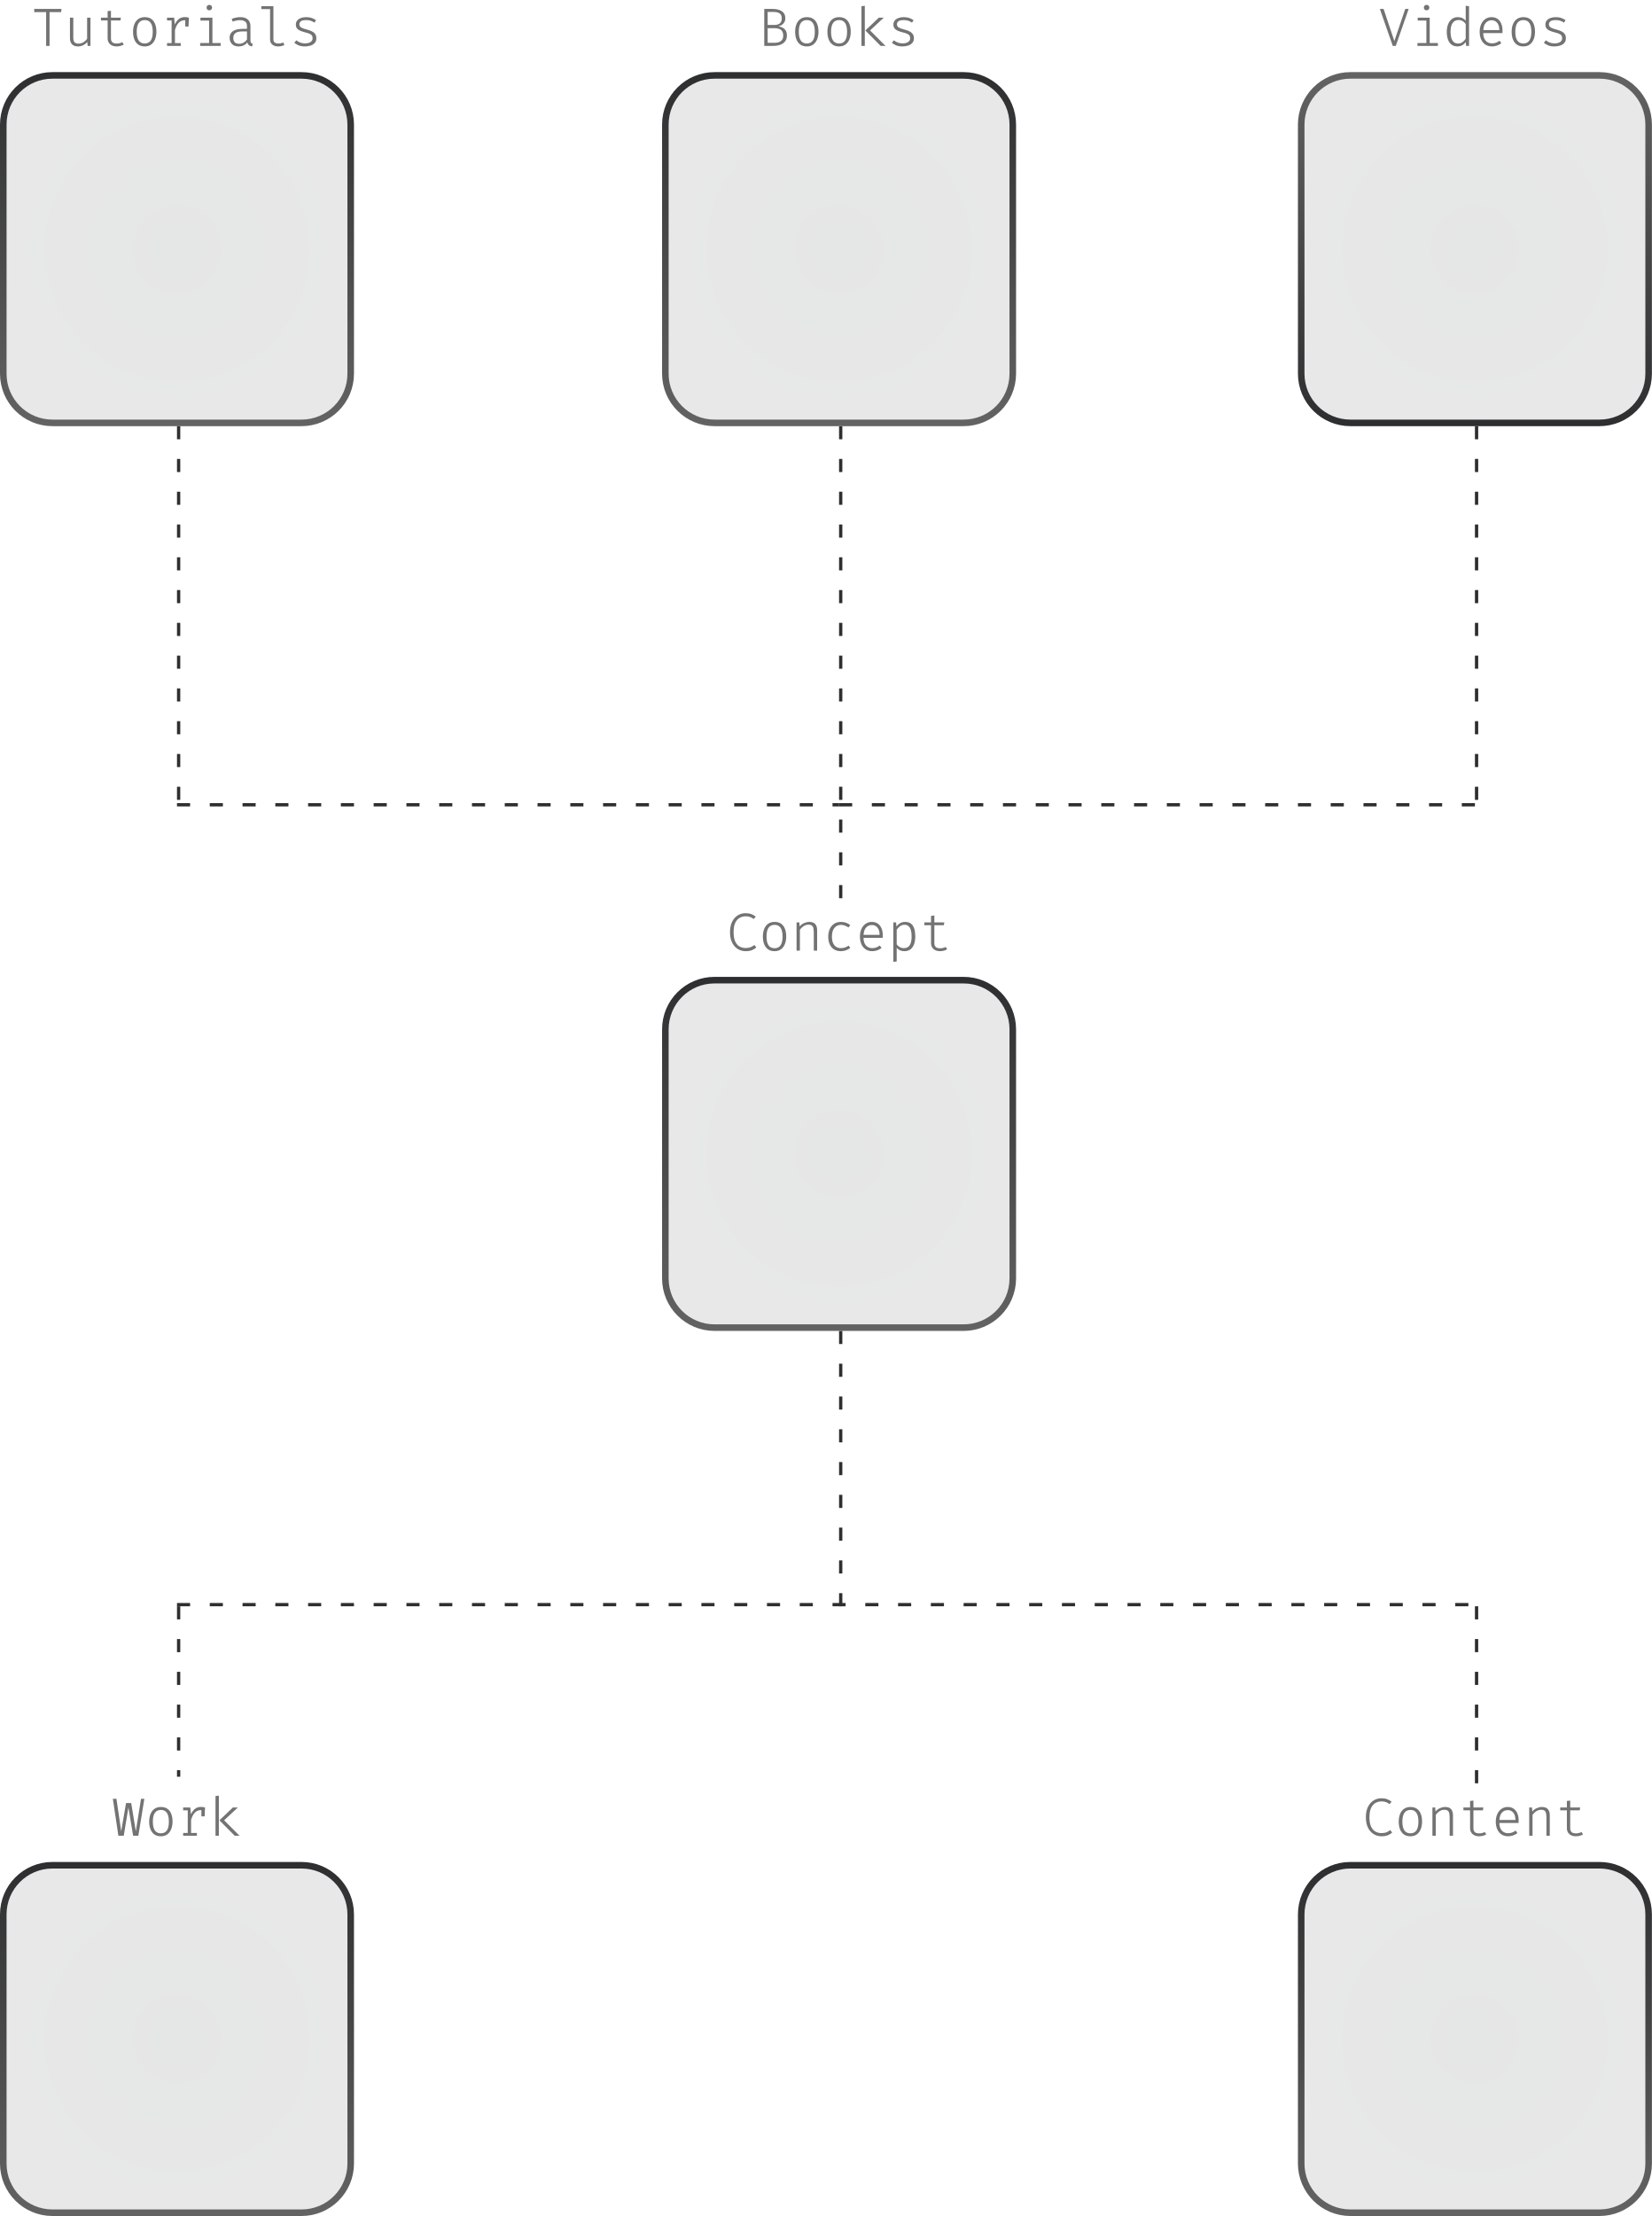
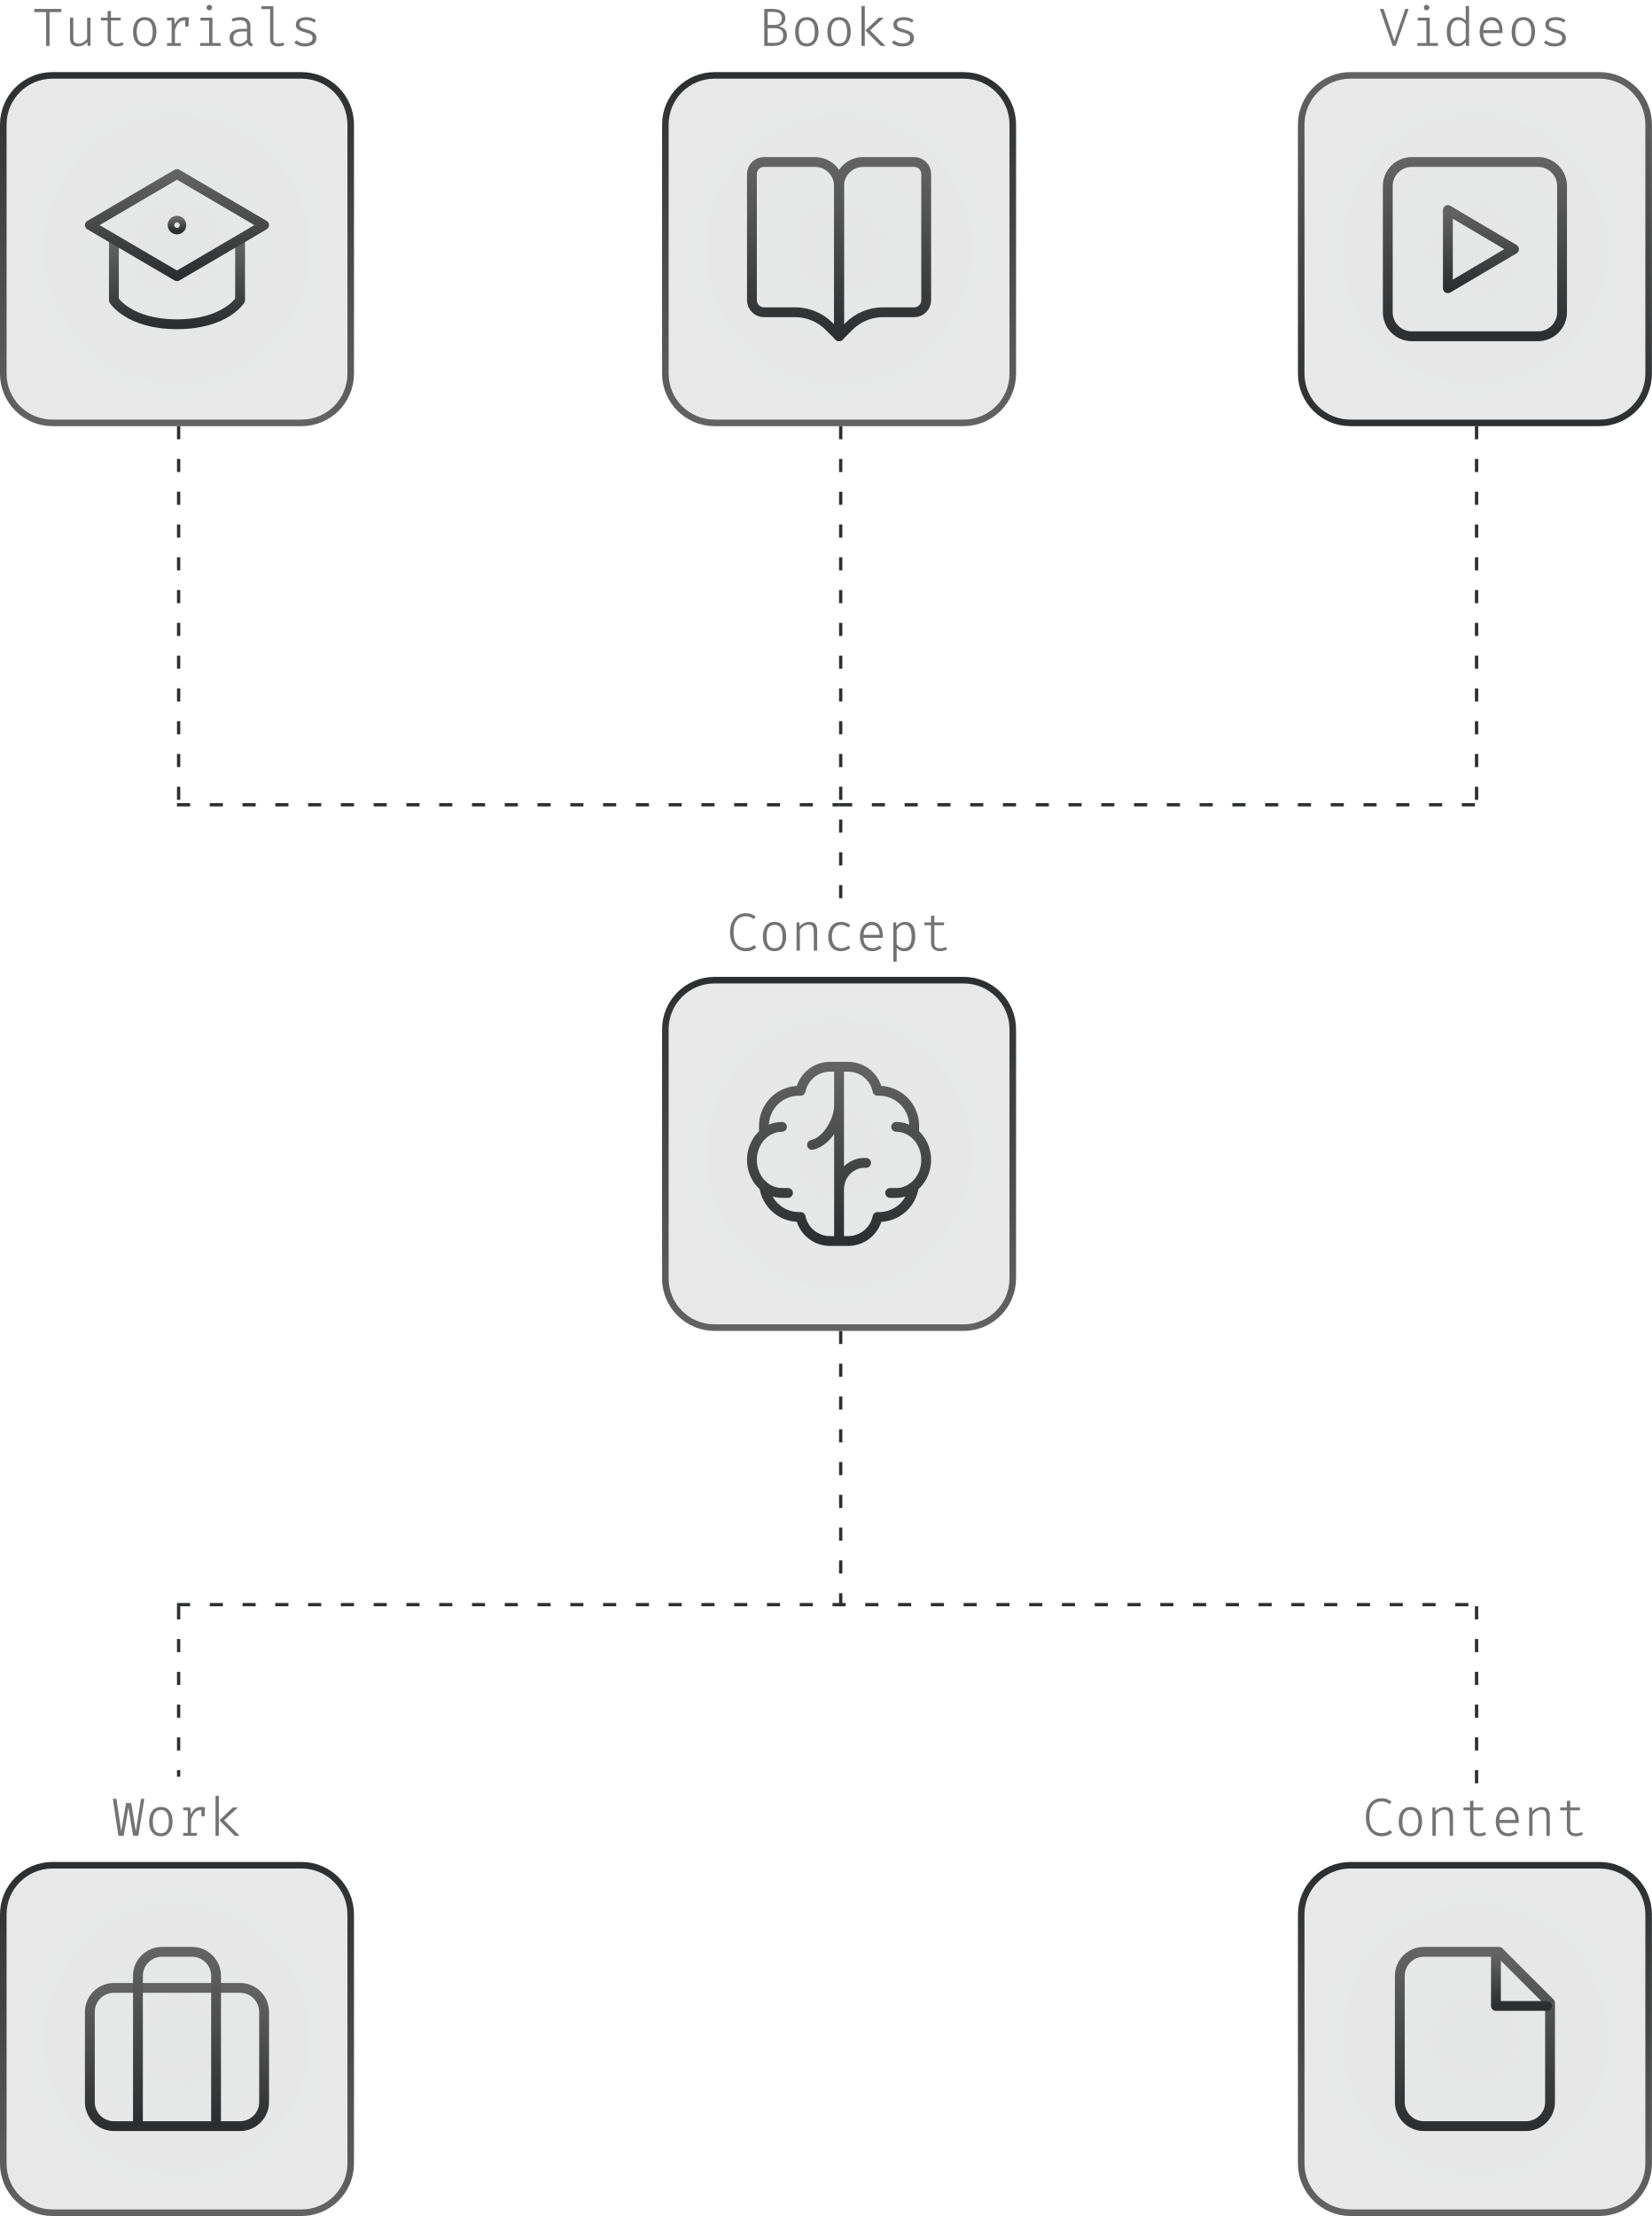
<svg xmlns="http://www.w3.org/2000/svg" width="252" height="338" viewBox="0 0 252 338" fill="none">
  <rect x="198.5" y="11.5" width="53" height="53" rx="7.5" fill="url(#paint0_radial_3115_293)" stroke="url(#paint1_linear_3115_293)" />
  <path d="M212.708 6.262L214.37 1.363H214.891L212.926 7H212.466L210.497 1.363H211.067L212.708 6.262ZM218.102 2.692V6.557H219.353V7H216.231V6.557H217.593V3.135H216.272V2.692H218.102ZM217.622 0.744C217.753 0.744 217.857 0.783 217.934 0.863C218.01 0.942 218.049 1.038 218.049 1.15C218.049 1.27 218.01 1.371 217.934 1.453C217.857 1.533 217.753 1.572 217.622 1.572C217.499 1.572 217.399 1.533 217.322 1.453C217.246 1.371 217.208 1.27 217.208 1.15C217.208 1.038 217.246 0.942 217.322 0.863C217.399 0.783 217.499 0.744 217.622 0.744ZM223.594 0.879L224.103 0.949V7H223.66L223.594 6.405C223.422 6.651 223.229 6.826 223.016 6.93C222.805 7.031 222.588 7.082 222.363 7.082C221.983 7.082 221.67 6.989 221.424 6.803C221.18 6.614 221 6.353 220.882 6.019C220.765 5.683 220.706 5.296 220.706 4.858C220.706 4.429 220.771 4.046 220.903 3.71C221.037 3.371 221.228 3.104 221.477 2.91C221.729 2.713 222.032 2.614 222.388 2.614C222.65 2.614 222.88 2.661 223.077 2.754C223.274 2.844 223.446 2.978 223.594 3.156V0.879ZM222.515 3.053C222.116 3.053 221.809 3.205 221.596 3.509C221.385 3.81 221.28 4.258 221.28 4.854C221.28 5.232 221.323 5.555 221.407 5.823C221.495 6.088 221.623 6.29 221.793 6.43C221.963 6.569 222.175 6.639 222.429 6.639C222.702 6.639 222.934 6.562 223.122 6.409C223.314 6.256 223.471 6.088 223.594 5.905V3.665C223.468 3.47 223.311 3.32 223.122 3.213C222.936 3.107 222.734 3.053 222.515 3.053ZM226.268 5.051C226.276 5.412 226.34 5.709 226.461 5.942C226.584 6.171 226.745 6.341 226.945 6.45C227.144 6.56 227.362 6.614 227.597 6.614C227.824 6.614 228.025 6.582 228.2 6.516C228.378 6.45 228.564 6.35 228.758 6.216L229.025 6.598C228.825 6.751 228.599 6.87 228.348 6.955C228.099 7.04 227.855 7.082 227.617 7.082C227.221 7.082 226.88 6.989 226.596 6.803C226.314 6.617 226.098 6.357 225.948 6.024C225.797 5.687 225.722 5.296 225.722 4.85C225.722 4.413 225.799 4.026 225.952 3.689C226.105 3.353 226.317 3.09 226.588 2.902C226.861 2.71 227.178 2.614 227.539 2.614C227.89 2.614 228.189 2.699 228.438 2.869C228.687 3.038 228.877 3.279 229.008 3.591C229.142 3.9 229.209 4.269 229.209 4.698C229.209 4.772 229.208 4.839 229.205 4.899C229.202 4.957 229.2 5.008 229.197 5.051H226.268ZM227.552 3.09C227.204 3.09 226.912 3.213 226.674 3.459C226.439 3.706 226.306 4.083 226.276 4.592H228.725C228.714 4.086 228.601 3.71 228.385 3.464C228.169 3.215 227.891 3.09 227.552 3.09ZM232.396 2.614C232.79 2.614 233.118 2.706 233.38 2.889C233.643 3.072 233.838 3.331 233.967 3.665C234.098 3.998 234.164 4.392 234.164 4.846C234.164 5.273 234.097 5.654 233.963 5.991C233.829 6.327 233.629 6.594 233.364 6.791C233.101 6.985 232.775 7.082 232.383 7.082C231.99 7.082 231.66 6.989 231.395 6.803C231.132 6.614 230.934 6.353 230.8 6.019C230.669 5.683 230.603 5.295 230.603 4.854C230.603 4.414 230.67 4.026 230.804 3.689C230.938 3.353 231.138 3.09 231.403 2.902C231.671 2.71 232.002 2.614 232.396 2.614ZM232.396 3.062C231.991 3.062 231.683 3.208 231.473 3.501C231.265 3.793 231.161 4.244 231.161 4.854C231.161 5.451 231.263 5.896 231.469 6.192C231.674 6.484 231.979 6.631 232.383 6.631C232.788 6.631 233.093 6.484 233.298 6.192C233.503 5.896 233.606 5.448 233.606 4.846C233.606 4.242 233.503 3.793 233.298 3.501C233.096 3.208 232.795 3.062 232.396 3.062ZM237.129 6.618C237.495 6.618 237.783 6.549 237.99 6.409C238.201 6.267 238.306 6.081 238.306 5.851C238.306 5.709 238.283 5.586 238.237 5.482C238.193 5.375 238.096 5.281 237.945 5.199C237.798 5.114 237.569 5.035 237.26 4.961C236.951 4.884 236.683 4.8 236.456 4.707C236.232 4.614 236.058 4.492 235.935 4.342C235.812 4.191 235.75 3.991 235.75 3.743C235.75 3.505 235.817 3.302 235.951 3.135C236.088 2.966 236.274 2.837 236.509 2.75C236.747 2.659 237.015 2.614 237.313 2.614C237.65 2.614 237.943 2.659 238.191 2.75C238.443 2.84 238.654 2.949 238.823 3.078L238.585 3.455C238.427 3.343 238.25 3.25 238.056 3.176C237.862 3.103 237.616 3.066 237.318 3.066C236.937 3.066 236.671 3.126 236.518 3.246C236.364 3.366 236.288 3.518 236.288 3.702C236.288 3.844 236.325 3.961 236.399 4.054C236.475 4.145 236.6 4.225 236.772 4.296C236.944 4.365 237.177 4.439 237.469 4.518C237.751 4.592 237.997 4.681 238.208 4.785C238.418 4.889 238.583 5.024 238.7 5.191C238.818 5.358 238.877 5.574 238.877 5.839C238.877 6.143 238.79 6.386 238.618 6.569C238.449 6.75 238.23 6.881 237.962 6.963C237.694 7.042 237.415 7.082 237.125 7.082C236.745 7.082 236.423 7.026 236.161 6.914C235.901 6.802 235.685 6.67 235.512 6.52L235.828 6.147C235.998 6.289 236.193 6.404 236.415 6.491C236.637 6.576 236.875 6.618 237.129 6.618Z" fill="#737373" />
  <line x1="27.25" y1="65" x2="27.25" y2="123" stroke="url(#paint2_linear_3115_293)" stroke-width="0.5" stroke-dasharray="2 3" />
  <line x1="27" y1="122.75" x2="128" y2="122.75" stroke="url(#paint3_linear_3115_293)" stroke-width="0.5" stroke-dasharray="2 3" />
  <line x1="128.25" y1="65" x2="128.25" y2="137" stroke="url(#paint4_linear_3115_293)" stroke-width="0.5" stroke-dasharray="2 3" />
  <line x1="128.25" y1="203" x2="128.25" y2="245" stroke="url(#paint5_linear_3115_293)" stroke-width="0.5" stroke-dasharray="2 3" />
  <line x1="27" y1="244.75" x2="225" y2="244.75" stroke="url(#paint6_linear_3115_293)" stroke-width="0.5" stroke-dasharray="2 3" />
  <line x1="225.25" y1="65" x2="225.25" y2="123" stroke="url(#paint7_linear_3115_293)" stroke-width="0.5" stroke-dasharray="2 3" />
  <line x1="225.25" y1="245" x2="225.25" y2="272" stroke="url(#paint8_linear_3115_293)" stroke-width="0.5" stroke-dasharray="2 3" />
  <line x1="27.25" y1="245" x2="27.25" y2="271" stroke="url(#paint9_linear_3115_293)" stroke-width="0.5" stroke-dasharray="2 3" />
  <line x1="128" y1="122.75" x2="225" y2="122.75" stroke="url(#paint10_linear_3115_293)" stroke-width="0.5" stroke-dasharray="2 3" />
  <rect x="101.5" y="11.5" width="53" height="53" rx="7.5" fill="url(#paint11_radial_3115_293)" stroke="url(#paint12_linear_3115_293)" />
  <path d="M119.482 5.453C119.482 5.142 119.422 4.904 119.301 4.739C119.181 4.573 119.022 4.458 118.826 4.395C118.631 4.332 118.421 4.301 118.194 4.301H117.107V6.528H118.169C118.309 6.528 118.455 6.515 118.608 6.487C118.761 6.457 118.904 6.404 119.035 6.327C119.169 6.251 119.277 6.143 119.359 6.003C119.441 5.861 119.482 5.678 119.482 5.453ZM119.256 2.787C119.256 2.437 119.148 2.189 118.932 2.044C118.716 1.896 118.43 1.823 118.075 1.823H117.107V3.804H118.153C118.5 3.804 118.771 3.723 118.965 3.562C119.159 3.401 119.256 3.142 119.256 2.787ZM120.044 5.404C120.044 5.705 119.984 5.958 119.864 6.163C119.743 6.368 119.583 6.532 119.384 6.655C119.187 6.778 118.966 6.867 118.723 6.922C118.482 6.974 118.239 7 117.993 7H116.586V1.363H117.853C118.088 1.363 118.321 1.385 118.551 1.429C118.78 1.472 118.988 1.548 119.174 1.654C119.363 1.761 119.513 1.906 119.626 2.089C119.74 2.272 119.798 2.502 119.798 2.778C119.798 3.025 119.747 3.232 119.646 3.402C119.545 3.572 119.414 3.707 119.252 3.808C119.094 3.907 118.925 3.975 118.748 4.013C118.958 4.049 119.162 4.115 119.359 4.21C119.559 4.303 119.723 4.445 119.851 4.637C119.98 4.826 120.044 5.081 120.044 5.404ZM123.091 2.614C123.485 2.614 123.813 2.706 124.076 2.889C124.338 3.072 124.534 3.331 124.662 3.665C124.794 3.998 124.859 4.392 124.859 4.846C124.859 5.273 124.792 5.654 124.658 5.991C124.524 6.327 124.325 6.594 124.059 6.791C123.797 6.985 123.47 7.082 123.079 7.082C122.685 7.082 122.355 6.989 122.09 6.803C121.827 6.614 121.629 6.353 121.495 6.019C121.364 5.683 121.298 5.295 121.298 4.854C121.298 4.414 121.365 4.026 121.499 3.689C121.633 3.353 121.833 3.09 122.098 2.902C122.366 2.71 122.697 2.614 123.091 2.614ZM123.091 3.062C122.686 3.062 122.379 3.208 122.168 3.501C121.96 3.793 121.856 4.244 121.856 4.854C121.856 5.451 121.959 5.896 122.164 6.192C122.369 6.484 122.674 6.631 123.079 6.631C123.484 6.631 123.788 6.484 123.994 6.192C124.199 5.896 124.301 5.448 124.301 4.846C124.301 4.242 124.199 3.793 123.994 3.501C123.791 3.208 123.49 3.062 123.091 3.062ZM128.013 2.614C128.407 2.614 128.735 2.706 128.998 2.889C129.26 3.072 129.456 3.331 129.584 3.665C129.715 3.998 129.781 4.392 129.781 4.846C129.781 5.273 129.714 5.654 129.58 5.991C129.446 6.327 129.246 6.594 128.981 6.791C128.719 6.985 128.392 7.082 128.001 7.082C127.607 7.082 127.277 6.989 127.012 6.803C126.749 6.614 126.551 6.353 126.417 6.019C126.286 5.683 126.22 5.295 126.22 4.854C126.22 4.414 126.287 4.026 126.421 3.689C126.555 3.353 126.755 3.09 127.02 2.902C127.288 2.71 127.619 2.614 128.013 2.614ZM128.013 3.062C127.608 3.062 127.3 3.208 127.09 3.501C126.882 3.793 126.778 4.244 126.778 4.854C126.778 5.451 126.881 5.896 127.086 6.192C127.291 6.484 127.596 6.631 128.001 6.631C128.405 6.631 128.71 6.484 128.915 6.192C129.121 5.896 129.223 5.448 129.223 4.846C129.223 4.242 129.121 3.793 128.915 3.501C128.713 3.208 128.412 3.062 128.013 3.062ZM134.826 2.692L132.73 4.641L135.08 7H134.346L132.012 4.649L134.067 2.692H134.826ZM131.926 0.879V7H131.417V0.949L131.926 0.879ZM137.668 6.618C138.034 6.618 138.322 6.549 138.529 6.409C138.74 6.267 138.845 6.081 138.845 5.851C138.845 5.709 138.822 5.586 138.776 5.482C138.732 5.375 138.635 5.281 138.484 5.199C138.337 5.114 138.108 5.035 137.799 4.961C137.49 4.884 137.222 4.8 136.995 4.707C136.771 4.614 136.597 4.492 136.474 4.342C136.351 4.191 136.289 3.991 136.289 3.743C136.289 3.505 136.356 3.302 136.491 3.135C136.627 2.966 136.813 2.837 137.048 2.75C137.286 2.659 137.554 2.614 137.853 2.614C138.189 2.614 138.482 2.659 138.731 2.75C138.982 2.84 139.193 2.949 139.362 3.078L139.124 3.455C138.966 3.343 138.789 3.25 138.595 3.176C138.401 3.103 138.155 3.066 137.857 3.066C137.476 3.066 137.21 3.126 137.057 3.246C136.903 3.366 136.827 3.518 136.827 3.702C136.827 3.844 136.864 3.961 136.938 4.054C137.014 4.145 137.139 4.225 137.311 4.296C137.483 4.365 137.716 4.439 138.008 4.518C138.29 4.592 138.536 4.681 138.747 4.785C138.958 4.889 139.122 5.024 139.239 5.191C139.357 5.358 139.416 5.574 139.416 5.839C139.416 6.143 139.329 6.386 139.157 6.569C138.988 6.75 138.769 6.881 138.501 6.963C138.233 7.042 137.954 7.082 137.664 7.082C137.284 7.082 136.962 7.026 136.7 6.914C136.44 6.802 136.224 6.67 136.052 6.52L136.367 6.147C136.537 6.289 136.733 6.404 136.954 6.491C137.176 6.576 137.414 6.618 137.668 6.618Z" fill="#737373" />
  <rect x="101.5" y="149.5" width="53" height="53" rx="7.5" fill="url(#paint13_radial_3115_293)" stroke="url(#paint14_linear_3115_293)" />
  <path d="M113.711 139.285C114.069 139.285 114.367 139.33 114.605 139.421C114.843 139.508 115.072 139.639 115.29 139.814L114.97 140.179C114.787 140.024 114.594 139.916 114.392 139.855C114.192 139.792 113.984 139.761 113.768 139.761C113.44 139.761 113.134 139.836 112.849 139.987C112.568 140.137 112.341 140.389 112.168 140.742C111.996 141.092 111.91 141.572 111.91 142.182C111.91 142.775 111.992 143.248 112.156 143.601C112.32 143.954 112.54 144.208 112.817 144.364C113.095 144.52 113.405 144.598 113.744 144.598C114.069 144.598 114.336 144.551 114.544 144.458C114.754 144.365 114.933 144.257 115.081 144.134L115.377 144.512C115.218 144.665 115.005 144.799 114.737 144.914C114.471 145.026 114.143 145.082 113.752 145.082C113.312 145.082 112.91 144.971 112.546 144.75C112.185 144.525 111.898 144.199 111.684 143.769C111.471 143.337 111.364 142.808 111.364 142.182C111.364 141.547 111.472 141.015 111.688 140.586C111.907 140.156 112.194 139.832 112.55 139.613C112.908 139.395 113.295 139.285 113.711 139.285ZM118.169 140.614C118.563 140.614 118.891 140.706 119.154 140.889C119.416 141.072 119.612 141.331 119.74 141.665C119.872 141.998 119.937 142.392 119.937 142.846C119.937 143.273 119.87 143.654 119.736 143.991C119.602 144.327 119.403 144.594 119.137 144.791C118.875 144.985 118.548 145.082 118.157 145.082C117.763 145.082 117.433 144.989 117.168 144.803C116.906 144.614 116.707 144.353 116.573 144.019C116.442 143.683 116.376 143.295 116.376 142.854C116.376 142.414 116.443 142.026 116.577 141.689C116.711 141.353 116.911 141.09 117.176 140.902C117.444 140.71 117.775 140.614 118.169 140.614ZM118.169 141.062C117.764 141.062 117.457 141.208 117.246 141.501C117.038 141.793 116.934 142.244 116.934 142.854C116.934 143.451 117.037 143.896 117.242 144.192C117.447 144.484 117.752 144.631 118.157 144.631C118.562 144.631 118.867 144.484 119.072 144.192C119.277 143.896 119.379 143.448 119.379 142.846C119.379 142.242 119.277 141.793 119.072 141.501C118.869 141.208 118.568 141.062 118.169 141.062ZM121.516 145V140.692H121.942L121.983 141.32C122.153 141.096 122.376 140.922 122.652 140.799C122.931 140.676 123.191 140.614 123.432 140.614C123.872 140.614 124.185 140.726 124.371 140.951C124.56 141.175 124.654 141.485 124.654 141.882V145H124.145V142.428C124.145 142.099 124.128 141.833 124.092 141.628C124.057 141.423 123.98 141.274 123.862 141.181C123.745 141.085 123.56 141.037 123.308 141.037C123.117 141.037 122.937 141.079 122.767 141.164C122.6 141.246 122.452 141.349 122.324 141.472C122.198 141.592 122.098 141.71 122.024 141.825V145H121.516ZM128.284 144.614C128.513 144.614 128.725 144.579 128.92 144.508C129.116 144.437 129.294 144.345 129.453 144.233L129.72 144.577C129.531 144.736 129.305 144.861 129.043 144.951C128.78 145.038 128.534 145.082 128.304 145.082C127.886 145.082 127.53 144.992 127.238 144.811C126.948 144.628 126.726 144.37 126.573 144.036C126.422 143.702 126.347 143.311 126.347 142.863C126.347 142.436 126.422 142.053 126.573 141.714C126.726 141.375 126.948 141.107 127.238 140.91C127.53 140.713 127.887 140.614 128.308 140.614C128.568 140.614 128.816 140.655 129.051 140.737C129.289 140.819 129.508 140.941 129.707 141.103L129.436 141.468C129.242 141.334 129.049 141.234 128.858 141.168C128.669 141.1 128.478 141.066 128.284 141.066C127.887 141.066 127.559 141.216 127.299 141.517C127.042 141.818 126.913 142.266 126.913 142.863C126.913 143.265 126.972 143.596 127.09 143.855C127.207 144.112 127.369 144.304 127.574 144.43C127.782 144.553 128.018 144.614 128.284 144.614ZM131.729 143.051C131.737 143.412 131.801 143.709 131.921 143.942C132.045 144.171 132.206 144.341 132.406 144.45C132.605 144.56 132.823 144.614 133.058 144.614C133.285 144.614 133.486 144.582 133.661 144.516C133.839 144.45 134.025 144.35 134.219 144.216L134.486 144.598C134.286 144.751 134.06 144.87 133.809 144.955C133.56 145.04 133.316 145.082 133.078 145.082C132.682 145.082 132.341 144.989 132.057 144.803C131.775 144.617 131.559 144.357 131.409 144.024C131.258 143.687 131.183 143.296 131.183 142.85C131.183 142.413 131.26 142.026 131.413 141.689C131.566 141.353 131.778 141.09 132.049 140.902C132.322 140.71 132.639 140.614 133 140.614C133.351 140.614 133.65 140.699 133.899 140.869C134.148 141.038 134.338 141.279 134.469 141.591C134.603 141.9 134.67 142.269 134.67 142.698C134.67 142.772 134.669 142.839 134.666 142.899C134.663 142.957 134.661 143.008 134.658 143.051H131.729ZM133.013 141.09C132.665 141.09 132.373 141.213 132.135 141.459C131.9 141.706 131.767 142.083 131.737 142.592H134.186C134.175 142.086 134.062 141.71 133.846 141.464C133.629 141.215 133.352 141.09 133.013 141.09ZM138.07 140.614C138.456 140.614 138.762 140.707 138.989 140.893C139.216 141.079 139.379 141.341 139.477 141.677C139.576 142.011 139.625 142.4 139.625 142.846C139.625 143.278 139.565 143.663 139.444 143.999C139.327 144.335 139.145 144.601 138.899 144.795C138.655 144.986 138.343 145.082 137.963 145.082C137.474 145.082 137.083 144.911 136.79 144.569V146.645L136.281 146.715V140.692H136.7L136.757 141.328C136.91 141.109 137.098 140.936 137.319 140.807C137.543 140.679 137.794 140.614 138.07 140.614ZM137.98 141.049C137.714 141.049 137.481 141.13 137.278 141.291C137.076 141.45 136.913 141.619 136.79 141.8V144.032C136.91 144.21 137.066 144.352 137.258 144.458C137.449 144.565 137.657 144.618 137.881 144.618C138.281 144.618 138.577 144.472 138.772 144.179C138.968 143.887 139.067 143.44 139.067 142.838C139.067 142.455 139.029 142.131 138.952 141.866C138.875 141.6 138.756 141.398 138.595 141.258C138.436 141.119 138.231 141.049 137.98 141.049ZM144.489 144.795C144.347 144.888 144.175 144.959 143.972 145.008C143.77 145.057 143.583 145.082 143.41 145.082C142.978 145.082 142.639 144.967 142.393 144.737C142.149 144.508 142.028 144.219 142.028 143.872V141.119H141.01V140.692H142.028V139.699L142.536 139.638V140.692H144.054L143.985 141.119H142.536V143.859C142.536 144.108 142.603 144.301 142.738 144.438C142.874 144.572 143.103 144.639 143.423 144.639C143.587 144.639 143.739 144.62 143.878 144.582C144.018 144.543 144.147 144.493 144.268 144.43L144.489 144.795Z" fill="#737373" />
  <rect x="0.5" y="284.5" width="53" height="53" rx="7.5" fill="url(#paint15_radial_3115_293)" stroke="url(#paint16_linear_3115_293)" />
  <path d="M22.022 274.363L21.103 280H20.307L19.589 275.68L18.879 280H18.059L17.214 274.363H17.763L18.49 279.327L19.228 275.019H20.016L20.721 279.327L21.513 274.363H22.022ZM24.552 275.614C24.946 275.614 25.274 275.706 25.537 275.889C25.799 276.072 25.995 276.331 26.123 276.665C26.255 276.998 26.32 277.392 26.32 277.846C26.32 278.273 26.253 278.654 26.119 278.991C25.985 279.327 25.785 279.594 25.52 279.791C25.258 279.985 24.931 280.082 24.54 280.082C24.146 280.082 23.816 279.989 23.551 279.803C23.288 279.614 23.09 279.353 22.956 279.019C22.825 278.683 22.759 278.295 22.759 277.854C22.759 277.414 22.826 277.026 22.96 276.689C23.094 276.353 23.294 276.09 23.559 275.902C23.827 275.71 24.158 275.614 24.552 275.614ZM24.552 276.062C24.147 276.062 23.84 276.208 23.629 276.501C23.421 276.793 23.317 277.244 23.317 277.854C23.317 278.451 23.42 278.896 23.625 279.192C23.83 279.484 24.135 279.631 24.54 279.631C24.944 279.631 25.249 279.484 25.454 279.192C25.66 278.896 25.762 278.448 25.762 277.846C25.762 277.242 25.66 276.793 25.454 276.501C25.252 276.208 24.951 276.062 24.552 276.062ZM27.939 280V279.573H28.641V276.123H27.939V275.692H29.031L29.125 276.726C29.295 276.376 29.497 276.103 29.732 275.906C29.97 275.706 30.29 275.606 30.692 275.606C30.804 275.606 30.904 275.614 30.992 275.631C31.082 275.647 31.176 275.668 31.275 275.692L31.131 276.172C31.036 276.145 30.951 276.126 30.877 276.115C30.806 276.101 30.724 276.094 30.631 276.094C30.283 276.094 29.988 276.213 29.745 276.451C29.501 276.686 29.303 277.06 29.15 277.571V279.573H30.036V280H27.939ZM30.725 277.046V276.205L30.758 275.692H31.275L31.217 277.046H30.725ZM36.287 275.692L34.191 277.641L36.541 280H35.807L33.473 277.649L35.528 275.692H36.287ZM33.386 273.879V280H32.878V273.949L33.386 273.879Z" fill="#737373" />
  <rect x="198.5" y="284.5" width="53" height="53" rx="7.5" fill="url(#paint17_radial_3115_293)" stroke="url(#paint18_linear_3115_293)" />
  <path d="M210.711 274.285C211.069 274.285 211.367 274.33 211.605 274.421C211.843 274.508 212.072 274.639 212.29 274.814L211.97 275.179C211.787 275.024 211.594 274.916 211.392 274.855C211.192 274.792 210.984 274.761 210.768 274.761C210.44 274.761 210.134 274.836 209.849 274.987C209.568 275.137 209.341 275.389 209.168 275.742C208.996 276.092 208.91 276.572 208.91 277.182C208.91 277.775 208.992 278.248 209.156 278.601C209.32 278.954 209.54 279.208 209.817 279.364C210.095 279.52 210.405 279.598 210.744 279.598C211.069 279.598 211.336 279.551 211.544 279.458C211.754 279.365 211.933 279.257 212.081 279.134L212.377 279.512C212.218 279.665 212.005 279.799 211.737 279.914C211.471 280.026 211.143 280.082 210.752 280.082C210.312 280.082 209.91 279.971 209.546 279.75C209.185 279.525 208.898 279.199 208.684 278.769C208.471 278.337 208.364 277.808 208.364 277.182C208.364 276.547 208.472 276.015 208.688 275.586C208.907 275.156 209.194 274.832 209.55 274.613C209.908 274.395 210.295 274.285 210.711 274.285ZM215.169 275.614C215.563 275.614 215.891 275.706 216.154 275.889C216.416 276.072 216.612 276.331 216.74 276.665C216.872 276.998 216.937 277.392 216.937 277.846C216.937 278.273 216.87 278.654 216.736 278.991C216.602 279.327 216.403 279.594 216.137 279.791C215.875 279.985 215.548 280.082 215.157 280.082C214.763 280.082 214.433 279.989 214.168 279.803C213.906 279.614 213.707 279.353 213.573 279.019C213.442 278.683 213.376 278.295 213.376 277.854C213.376 277.414 213.443 277.026 213.577 276.689C213.711 276.353 213.911 276.09 214.176 275.902C214.444 275.71 214.775 275.614 215.169 275.614ZM215.169 276.062C214.764 276.062 214.457 276.208 214.246 276.501C214.038 276.793 213.934 277.244 213.934 277.854C213.934 278.451 214.037 278.896 214.242 279.192C214.447 279.484 214.752 279.631 215.157 279.631C215.562 279.631 215.867 279.484 216.072 279.192C216.277 278.896 216.379 278.448 216.379 277.846C216.379 277.242 216.277 276.793 216.072 276.501C215.869 276.208 215.568 276.062 215.169 276.062ZM218.516 280V275.692H218.942L218.983 276.32C219.153 276.096 219.376 275.922 219.652 275.799C219.931 275.676 220.191 275.614 220.432 275.614C220.872 275.614 221.185 275.726 221.371 275.951C221.56 276.175 221.654 276.485 221.654 276.882V280H221.145V277.428C221.145 277.099 221.128 276.833 221.092 276.628C221.057 276.423 220.98 276.274 220.862 276.181C220.745 276.085 220.56 276.037 220.308 276.037C220.117 276.037 219.937 276.079 219.767 276.164C219.6 276.246 219.452 276.349 219.324 276.472C219.198 276.592 219.098 276.71 219.024 276.825V280H218.516ZM226.724 279.795C226.581 279.888 226.409 279.959 226.207 280.008C226.004 280.057 225.817 280.082 225.645 280.082C225.213 280.082 224.873 279.967 224.627 279.737C224.384 279.508 224.262 279.219 224.262 278.872V276.119H223.245V275.692H224.262V274.699L224.771 274.638V275.692H226.289L226.219 276.119H224.771V278.859C224.771 279.108 224.838 279.301 224.972 279.438C225.109 279.572 225.337 279.639 225.657 279.639C225.821 279.639 225.973 279.62 226.112 279.582C226.252 279.543 226.382 279.493 226.502 279.43L226.724 279.795ZM228.729 278.051C228.737 278.412 228.801 278.709 228.921 278.942C229.045 279.171 229.206 279.341 229.406 279.45C229.605 279.56 229.823 279.614 230.058 279.614C230.285 279.614 230.486 279.582 230.661 279.516C230.839 279.45 231.025 279.35 231.219 279.216L231.486 279.598C231.286 279.751 231.06 279.87 230.809 279.955C230.56 280.04 230.316 280.082 230.078 280.082C229.682 280.082 229.341 279.989 229.057 279.803C228.775 279.617 228.559 279.357 228.409 279.024C228.258 278.687 228.183 278.296 228.183 277.85C228.183 277.413 228.26 277.026 228.413 276.689C228.566 276.353 228.778 276.09 229.049 275.902C229.322 275.71 229.639 275.614 230 275.614C230.351 275.614 230.65 275.699 230.899 275.869C231.148 276.038 231.338 276.279 231.469 276.591C231.603 276.9 231.67 277.269 231.67 277.698C231.67 277.772 231.669 277.839 231.666 277.899C231.663 277.957 231.661 278.008 231.658 278.051H228.729ZM230.013 276.09C229.665 276.09 229.373 276.213 229.135 276.459C228.9 276.706 228.767 277.083 228.737 277.592H231.186C231.175 277.086 231.062 276.71 230.846 276.464C230.629 276.215 230.352 276.09 230.013 276.09ZM233.281 280V275.692H233.708L233.749 276.32C233.919 276.096 234.141 275.922 234.418 275.799C234.697 275.676 234.956 275.614 235.197 275.614C235.638 275.614 235.951 275.726 236.137 275.951C236.325 276.175 236.42 276.485 236.42 276.882V280H235.911V277.428C235.911 277.099 235.893 276.833 235.858 276.628C235.822 276.423 235.746 276.274 235.628 276.181C235.51 276.085 235.326 276.037 235.074 276.037C234.883 276.037 234.702 276.079 234.533 276.164C234.366 276.246 234.218 276.349 234.089 276.472C233.964 276.592 233.864 276.71 233.79 276.825V280H233.281ZM241.489 279.795C241.347 279.888 241.175 279.959 240.972 280.008C240.77 280.057 240.583 280.082 240.41 280.082C239.978 280.082 239.639 279.967 239.393 279.737C239.149 279.508 239.028 279.219 239.028 278.872V276.119H238.01V275.692H239.028V274.699L239.536 274.638V275.692H241.054L240.985 276.119H239.536V278.859C239.536 279.108 239.603 279.301 239.738 279.438C239.874 279.572 240.103 279.639 240.423 279.639C240.587 279.639 240.739 279.62 240.878 279.582C241.018 279.543 241.147 279.493 241.268 279.43L241.489 279.795Z" fill="#737373" />
  <path d="M8 11.5H46C50.142 11.5 53.5 14.858 53.5 19V57C53.5 61.142 50.142 64.5 46 64.5H8C3.858 64.5 0.5 61.142 0.5 57V19C0.5 14.858 3.858 11.5 8 11.5Z" fill="url(#paint19_radial_3115_293)" stroke="url(#paint20_linear_3115_293)" />
  <path d="M7.559 1.847V7H7.038V1.847H5.221V1.363H9.385L9.327 1.847H7.559ZM11.181 2.692V5.773C11.181 6.08 11.245 6.304 11.373 6.446C11.505 6.586 11.711 6.655 11.993 6.655C12.261 6.655 12.513 6.58 12.748 6.43C12.983 6.277 13.164 6.102 13.289 5.905V2.692H13.798V7H13.371L13.314 6.397C13.139 6.616 12.926 6.785 12.674 6.906C12.422 7.023 12.171 7.082 11.919 7.082C11.503 7.082 11.192 6.974 10.984 6.758C10.776 6.539 10.672 6.231 10.672 5.835V2.692H11.181ZM18.88 6.795C18.738 6.888 18.565 6.959 18.363 7.008C18.161 7.057 17.973 7.082 17.801 7.082C17.369 7.082 17.03 6.967 16.784 6.737C16.54 6.508 16.418 6.219 16.418 5.872V3.119H15.401V2.692H16.418V1.699L16.927 1.638V2.692H18.445L18.375 3.119H16.927V5.859C16.927 6.108 16.994 6.301 17.128 6.438C17.265 6.572 17.493 6.639 17.813 6.639C17.977 6.639 18.129 6.62 18.269 6.582C18.408 6.543 18.538 6.493 18.658 6.43L18.88 6.795ZM22.091 2.614C22.485 2.614 22.813 2.706 23.076 2.889C23.338 3.072 23.534 3.331 23.662 3.665C23.794 3.998 23.859 4.392 23.859 4.846C23.859 5.273 23.792 5.654 23.658 5.991C23.524 6.327 23.325 6.594 23.059 6.791C22.797 6.985 22.47 7.082 22.079 7.082C21.685 7.082 21.355 6.989 21.09 6.803C20.827 6.614 20.629 6.353 20.495 6.019C20.364 5.683 20.298 5.295 20.298 4.854C20.298 4.414 20.365 4.026 20.499 3.689C20.633 3.353 20.833 3.09 21.098 2.902C21.366 2.71 21.697 2.614 22.091 2.614ZM22.091 3.062C21.686 3.062 21.379 3.208 21.168 3.501C20.96 3.793 20.856 4.244 20.856 4.854C20.856 5.451 20.959 5.896 21.164 6.192C21.369 6.484 21.674 6.631 22.079 6.631C22.483 6.631 22.788 6.484 22.994 6.192C23.199 5.896 23.301 5.448 23.301 4.846C23.301 4.242 23.199 3.793 22.994 3.501C22.791 3.208 22.49 3.062 22.091 3.062ZM25.479 7V6.573H26.18V3.123H25.479V2.692H26.57L26.664 3.726C26.834 3.376 27.036 3.103 27.271 2.906C27.509 2.706 27.829 2.606 28.231 2.606C28.343 2.606 28.443 2.614 28.531 2.631C28.621 2.647 28.715 2.668 28.814 2.692L28.67 3.172C28.575 3.145 28.49 3.126 28.416 3.115C28.345 3.101 28.263 3.094 28.17 3.094C27.823 3.094 27.527 3.213 27.284 3.451C27.04 3.687 26.842 4.06 26.689 4.571V6.573H27.575V7H25.479ZM28.264 4.046V3.205L28.297 2.692H28.814L28.756 4.046H28.264ZM32.407 2.692V6.557H33.658V7H30.536V6.557H31.898V3.135H30.577V2.692H32.407ZM31.927 0.744C32.058 0.744 32.162 0.783 32.238 0.863C32.315 0.942 32.353 1.038 32.353 1.15C32.353 1.27 32.315 1.371 32.238 1.453C32.162 1.533 32.058 1.572 31.927 1.572C31.803 1.572 31.704 1.533 31.627 1.453C31.55 1.371 31.512 1.27 31.512 1.15C31.512 1.038 31.55 0.942 31.627 0.863C31.704 0.783 31.803 0.744 31.927 0.744ZM38.206 6.151C38.206 6.326 38.236 6.454 38.297 6.536C38.357 6.616 38.45 6.675 38.576 6.713L38.436 7.086C38.272 7.062 38.126 7.001 37.997 6.906C37.869 6.81 37.778 6.664 37.726 6.467C37.576 6.666 37.387 6.819 37.16 6.926C36.936 7.03 36.682 7.082 36.397 7.082C35.971 7.082 35.636 6.962 35.392 6.721C35.149 6.48 35.027 6.159 35.027 5.757C35.027 5.319 35.197 4.984 35.536 4.752C35.877 4.519 36.374 4.403 37.025 4.403H37.677V3.985C37.677 3.648 37.58 3.413 37.386 3.279C37.194 3.142 36.932 3.074 36.598 3.074C36.453 3.074 36.289 3.09 36.106 3.123C35.923 3.156 35.719 3.212 35.495 3.291L35.347 2.873C35.607 2.777 35.842 2.71 36.053 2.672C36.266 2.634 36.472 2.614 36.672 2.614C37.178 2.614 37.56 2.739 37.817 2.988C38.077 3.234 38.206 3.561 38.206 3.968V6.151ZM36.496 6.676C36.731 6.676 36.951 6.618 37.156 6.504C37.361 6.389 37.535 6.229 37.677 6.024V4.793H36.963C36.452 4.793 36.095 4.883 35.893 5.064C35.69 5.241 35.589 5.478 35.589 5.773C35.589 6.071 35.663 6.297 35.81 6.45C35.958 6.601 36.187 6.676 36.496 6.676ZM41.709 0.949V6.024C41.709 6.248 41.78 6.407 41.922 6.499C42.067 6.592 42.249 6.639 42.468 6.639C42.605 6.639 42.733 6.625 42.853 6.598C42.977 6.571 43.101 6.532 43.227 6.483L43.374 6.877C43.268 6.929 43.132 6.975 42.968 7.016C42.804 7.06 42.621 7.082 42.419 7.082C42.079 7.082 41.791 6.99 41.553 6.807C41.318 6.621 41.2 6.36 41.2 6.024V1.392H39.863V0.949H41.709ZM46.512 6.618C46.878 6.618 47.165 6.549 47.373 6.409C47.584 6.267 47.689 6.081 47.689 5.851C47.689 5.709 47.666 5.586 47.619 5.482C47.576 5.375 47.478 5.281 47.328 5.199C47.18 5.114 46.952 5.035 46.643 4.961C46.334 4.884 46.066 4.8 45.839 4.707C45.615 4.614 45.441 4.492 45.318 4.342C45.195 4.191 45.133 3.991 45.133 3.743C45.133 3.505 45.2 3.302 45.334 3.135C45.471 2.966 45.657 2.837 45.892 2.75C46.13 2.659 46.398 2.614 46.696 2.614C47.033 2.614 47.325 2.659 47.574 2.75C47.826 2.84 48.036 2.949 48.206 3.078L47.968 3.455C47.809 3.343 47.633 3.25 47.439 3.176C47.245 3.103 46.998 3.066 46.7 3.066C46.32 3.066 46.054 3.126 45.9 3.246C45.747 3.366 45.671 3.518 45.671 3.702C45.671 3.844 45.708 3.961 45.781 4.054C45.858 4.145 45.983 4.225 46.155 4.296C46.327 4.365 46.56 4.439 46.852 4.518C47.134 4.592 47.38 4.681 47.591 4.785C47.801 4.889 47.965 5.024 48.083 5.191C48.201 5.358 48.259 5.574 48.259 5.839C48.259 6.143 48.173 6.386 48.001 6.569C47.831 6.75 47.612 6.881 47.344 6.963C47.077 7.042 46.797 7.082 46.508 7.082C46.127 7.082 45.806 7.026 45.544 6.914C45.284 6.802 45.068 6.67 44.895 6.52L45.211 6.147C45.381 6.289 45.576 6.404 45.798 6.491C46.019 6.576 46.257 6.618 46.512 6.618Z" fill="#737373" />
+   <path d="M141.292 26.54C141.292 25.528 140.471 24.707 139.458 24.707H131.667C129.642 24.707 128 26.349 128 28.374V51.29L129.519 49.772C130.894 48.396 132.759 47.624 134.704 47.624H139.458C140.471 47.624 141.292 46.803 141.292 45.79V26.54Z" stroke="url(#paint21_linear_3115_293)" stroke-width="1.5" stroke-linecap="round" stroke-linejoin="round" />
+   <path d="M114.707 26.54C114.707 25.528 115.528 24.707 116.54 24.707H124.332C126.357 24.707 127.999 26.349 127.999 28.374V51.29L126.48 49.772C125.105 48.396 123.239 47.624 121.294 47.624H116.54C115.528 47.624 114.707 46.803 114.707 45.79V26.54Z" stroke="url(#paint22_linear_3115_293)" stroke-width="1.5" stroke-linecap="round" stroke-linejoin="round" />
+   <path d="M211.707 28.374C211.707 26.349 213.349 24.707 215.374 24.707H234.624C236.649 24.707 238.29 26.349 238.29 28.374V47.624C238.29 49.649 236.649 51.29 234.624 51.29H215.374C213.349 51.29 211.707 49.649 211.707 47.624V28.374Z" stroke="url(#paint23_linear_3115_293)" stroke-width="1.5" stroke-linecap="round" stroke-linejoin="round" />
+   <path d="M230.958 38.001L220.875 32.043V43.96L230.958 38.001Z" stroke="url(#paint24_linear_3115_293)" stroke-width="1.5" stroke-linecap="round" stroke-linejoin="round" />
+   <path d="M13.707 306.874C13.707 304.849 15.349 303.207 17.374 303.207H36.624C38.649 303.207 40.29 304.849 40.29 306.874V320.624C40.29 322.649 38.649 324.29 36.624 324.29H17.374C15.349 324.29 13.707 322.649 13.707 320.624V306.874Z" stroke="url(#paint25_linear_3115_293)" stroke-width="1.5" stroke-linecap="round" stroke-linejoin="round" />
+   <path d="M21.043 323.374V301.374C21.043 299.349 22.685 297.707 24.71 297.707H29.293C31.318 297.707 32.96 299.349 32.96 301.374V323.374" stroke="url(#paint26_linear_3115_293)" stroke-width="1.5" stroke-linecap="round" stroke-linejoin="round" />
+   <path d="M217.21 324.29H232.793C234.818 324.29 236.46 322.649 236.46 320.624V305.499L228.668 297.707H217.21C215.185 297.707 213.543 299.349 213.543 301.374V320.624C213.543 322.649 215.185 324.29 217.21 324.29Z" stroke="url(#paint27_linear_3115_293)" stroke-width="1.5" stroke-linecap="round" stroke-linejoin="round" />
+   <path d="M235.999 305.96H228.207V298.168" stroke="url(#paint28_linear_3115_293)" stroke-width="1.5" stroke-linecap="round" stroke-linejoin="round" />
+   <path d="M116.54 172.79V171.722C116.54 170.303 117.104 168.943 118.107 167.94C119.11 166.937 120.47 166.374 121.888 166.374H122.132C122.343 165.338 122.906 164.408 123.724 163.74C124.543 163.072 125.567 162.707 126.624 162.707H127.999M127.999 162.707H129.374C130.43 162.707 131.455 163.072 132.273 163.74C133.092 164.408 133.654 165.338 133.865 166.374H134.109C135.528 166.374 136.888 166.937 137.891 167.94C138.894 168.943 139.457 170.303 139.457 171.722V172.79M127.999 162.707V168.665M119.29 171.874C116.76 171.874 114.707 174.131 114.707 176.915C114.707 178.36 115.259 179.664 116.144 180.582C116.284 180.727 116.432 180.863 116.588 180.987M116.588 180.987C117.351 181.611 118.305 181.954 119.29 181.957H120.207M116.588 180.987C116.76 182.27 117.392 183.448 118.367 184.3C119.341 185.153 120.592 185.623 121.886 185.624H122.132C122.343 186.659 122.906 187.589 123.724 188.258C124.543 188.926 125.567 189.291 126.624 189.29H127.999M127.999 189.29H129.374C130.43 189.291 131.455 188.926 132.273 188.258C133.092 187.589 133.654 186.659 133.865 185.624H134.109C135.404 185.624 136.655 185.154 137.63 184.301C138.605 183.448 139.237 182.271 139.409 180.987M127.999 189.29V181.499M127.999 168.665V181.499M127.999 168.665C127.999 170.865 126.165 174.165 123.874 174.624M139.409 180.987C139.566 180.862 139.714 180.726 139.853 180.582C140.739 179.664 141.29 178.36 141.29 176.915C141.29 174.131 139.237 171.874 136.707 171.874M139.409 180.987C138.652 181.598 137.717 181.957 136.707 181.957H135.79M127.999 181.499C127.999 178.565 130.443 177.374 131.665 177.374H132.124" stroke="url(#paint29_linear_3115_293)" stroke-width="1.5" stroke-linecap="round" stroke-linejoin="round" />
+   <path d="M17.375 37.082V45.79C17.375 45.79 19.667 49.457 27 49.457C34.333 49.457 36.625 45.79 36.625 45.79V37.082" stroke="url(#paint30_linear_3115_293)" stroke-width="1.5" stroke-linecap="round" stroke-linejoin="round" />
+   <path d="M13.707 34.335L26.999 26.543L40.291 34.335L26.999 42.126L13.707 34.335Z" stroke="url(#paint31_linear_3115_293)" stroke-width="1.5" stroke-linecap="round" stroke-linejoin="round" />
+   <path d="M27.915 34.335C27.915 34.841 27.505 35.251 26.999 35.251C26.492 35.251 26.082 34.841 26.082 34.335C26.082 33.828 26.492 33.418 26.999 33.418C27.505 33.418 27.915 33.828 27.915 34.335Z" stroke="url(#paint32_linear_3115_293)" stroke-linecap="round" stroke-linejoin="round" />
  <defs>
    <radialGradient id="paint0_radial_3115_293" cx="0" cy="0" r="1" gradientUnits="userSpaceOnUse" gradientTransform="translate(225 38) rotate(90) scale(27)">
      <stop stop-color="#E5E6E6" />
      <stop offset="1" stop-color="#E8E8E8" />
    </radialGradient>
    <linearGradient id="paint1_linear_3115_293" x1="225" y1="11" x2="225" y2="65" gradientUnits="userSpaceOnUse">
      <stop stop-color="#636363" />
      <stop offset="1" stop-color="#2D2E2F" />
    </linearGradient>
    <linearGradient id="paint2_linear_3115_293" x1="27" y1="94" x2="26" y2="94" gradientUnits="userSpaceOnUse">
      <stop stop-color="#2D2E2F" />
      <stop offset="1" stop-color="#636363" />
    </linearGradient>
    <linearGradient id="paint3_linear_3115_293" x1="77.5" y1="123" x2="77.5" y2="124" gradientUnits="userSpaceOnUse">
      <stop stop-color="#2D2E2F" />
      <stop offset="1" stop-color="#636363" />
    </linearGradient>
    <linearGradient id="paint4_linear_3115_293" x1="128" y1="101" x2="127" y2="101" gradientUnits="userSpaceOnUse">
      <stop stop-color="#2D2E2F" />
      <stop offset="1" stop-color="#636363" />
    </linearGradient>
    <linearGradient id="paint5_linear_3115_293" x1="128" y1="224" x2="127" y2="224" gradientUnits="userSpaceOnUse">
      <stop stop-color="#2D2E2F" />
      <stop offset="1" stop-color="#636363" />
    </linearGradient>
    <linearGradient id="paint6_linear_3115_293" x1="126" y1="245" x2="126" y2="246" gradientUnits="userSpaceOnUse">
      <stop stop-color="#2D2E2F" />
      <stop offset="1" stop-color="#636363" />
    </linearGradient>
    <linearGradient id="paint7_linear_3115_293" x1="225" y1="94" x2="224" y2="94" gradientUnits="userSpaceOnUse">
      <stop stop-color="#2D2E2F" />
      <stop offset="1" stop-color="#636363" />
    </linearGradient>
    <linearGradient id="paint8_linear_3115_293" x1="225" y1="258.5" x2="224" y2="258.5" gradientUnits="userSpaceOnUse">
      <stop stop-color="#2D2E2F" />
      <stop offset="1" stop-color="#636363" />
    </linearGradient>
    <linearGradient id="paint9_linear_3115_293" x1="27" y1="258" x2="26" y2="258" gradientUnits="userSpaceOnUse">
      <stop stop-color="#2D2E2F" />
      <stop offset="1" stop-color="#636363" />
    </linearGradient>
    <linearGradient id="paint10_linear_3115_293" x1="176.5" y1="123" x2="176.5" y2="124" gradientUnits="userSpaceOnUse">
      <stop stop-color="#2D2E2F" />
      <stop offset="1" stop-color="#636363" />
    </linearGradient>
    <radialGradient id="paint11_radial_3115_293" cx="0" cy="0" r="1" gradientUnits="userSpaceOnUse" gradientTransform="translate(128 38) rotate(90) scale(27)">
      <stop stop-color="#E5E6E6" />
      <stop offset="1" stop-color="#E8E8E8" />
    </radialGradient>
    <linearGradient id="paint12_linear_3115_293" x1="128" y1="11" x2="128" y2="65" gradientUnits="userSpaceOnUse">
      <stop stop-color="#2D2E2F" />
      <stop offset="1" stop-color="#636363" />
    </linearGradient>
    <radialGradient id="paint13_radial_3115_293" cx="0" cy="0" r="1" gradientUnits="userSpaceOnUse" gradientTransform="translate(128 176) rotate(90) scale(27)">
      <stop stop-color="#E5E6E6" />
      <stop offset="1" stop-color="#E8E8E8" />
    </radialGradient>
    <linearGradient id="paint14_linear_3115_293" x1="128" y1="149" x2="128" y2="203" gradientUnits="userSpaceOnUse">
      <stop stop-color="#2D2E2F" />
      <stop offset="1" stop-color="#636363" />
    </linearGradient>
    <radialGradient id="paint15_radial_3115_293" cx="0" cy="0" r="1" gradientUnits="userSpaceOnUse" gradientTransform="translate(27 311) rotate(90) scale(27)">
      <stop stop-color="#E5E6E6" />
      <stop offset="1" stop-color="#E8E8E8" />
    </radialGradient>
    <linearGradient id="paint16_linear_3115_293" x1="27" y1="284" x2="27" y2="338" gradientUnits="userSpaceOnUse">
      <stop stop-color="#2D2E2F" />
      <stop offset="1" stop-color="#636363" />
    </linearGradient>
    <radialGradient id="paint17_radial_3115_293" cx="0" cy="0" r="1" gradientUnits="userSpaceOnUse" gradientTransform="translate(225 311) rotate(90) scale(27)">
      <stop stop-color="#E5E6E6" />
      <stop offset="1" stop-color="#E8E8E8" />
    </radialGradient>
    <linearGradient id="paint18_linear_3115_293" x1="225" y1="284" x2="225" y2="338" gradientUnits="userSpaceOnUse">
      <stop stop-color="#2D2E2F" />
      <stop offset="1" stop-color="#636363" />
    </linearGradient>
    <radialGradient id="paint19_radial_3115_293" cx="0" cy="0" r="1" gradientUnits="userSpaceOnUse" gradientTransform="translate(27 38) rotate(90) scale(27)">
      <stop stop-color="#E5E6E6" />
      <stop offset="1" stop-color="#E8E8E8" />
    </radialGradient>
    <linearGradient id="paint20_linear_3115_293" x1="27" y1="11" x2="27" y2="65" gradientUnits="userSpaceOnUse">
      <stop stop-color="#2D2E2F" />
      <stop offset="1" stop-color="#636363" />
    </linearGradient>
+     <linearGradient id="paint21_linear_3115_293" x1="134.646" y1="24.707" x2="134.646" y2="51.29" gradientUnits="userSpaceOnUse">
+       <stop stop-color="#636363" />
+       <stop offset="1" stop-color="#2D2E2F" />
+     </linearGradient>
+     <linearGradient id="paint22_linear_3115_293" x1="121.353" y1="24.707" x2="121.353" y2="51.29" gradientUnits="userSpaceOnUse">
+       <stop stop-color="#636363" />
+       <stop offset="1" stop-color="#2D2E2F" />
+     </linearGradient>
+     <linearGradient id="paint23_linear_3115_293" x1="224.999" y1="24.707" x2="224.999" y2="51.29" gradientUnits="userSpaceOnUse">
+       <stop stop-color="#636363" />
+       <stop offset="1" stop-color="#2D2E2F" />
+     </linearGradient>
+     <linearGradient id="paint24_linear_3115_293" x1="225.917" y1="32.043" x2="225.917" y2="43.96" gradientUnits="userSpaceOnUse">
+       <stop stop-color="#636363" />
+       <stop offset="1" stop-color="#2D2E2F" />
+     </linearGradient>
+     <linearGradient id="paint25_linear_3115_293" x1="26.999" y1="303.207" x2="26.999" y2="324.29" gradientUnits="userSpaceOnUse">
+       <stop stop-color="#636363" />
+       <stop offset="1" stop-color="#2D2E2F" />
+     </linearGradient>
+     <linearGradient id="paint26_linear_3115_293" x1="27.001" y1="297.707" x2="27.001" y2="323.374" gradientUnits="userSpaceOnUse">
+       <stop stop-color="#636363" />
+       <stop offset="1" stop-color="#2D2E2F" />
+     </linearGradient>
+     <linearGradient id="paint27_linear_3115_293" x1="225.001" y1="297.707" x2="225.001" y2="324.29" gradientUnits="userSpaceOnUse">
+       <stop stop-color="#636363" />
+       <stop offset="1" stop-color="#2D2E2F" />
+     </linearGradient>
+     <linearGradient id="paint28_linear_3115_293" x1="232.103" y1="298.168" x2="232.103" y2="305.96" gradientUnits="userSpaceOnUse">
+       <stop stop-color="#636363" />
+       <stop offset="1" stop-color="#2D2E2F" />
+     </linearGradient>
+     <linearGradient id="paint29_linear_3115_293" x1="127.999" y1="162.707" x2="127.999" y2="189.29" gradientUnits="userSpaceOnUse">
+       <stop stop-color="#636363" />
+       <stop offset="1" stop-color="#2D2E2F" />
+     </linearGradient>
+     <linearGradient id="paint30_linear_3115_293" x1="27" y1="37.082" x2="27" y2="49.457" gradientUnits="userSpaceOnUse">
+       <stop stop-color="#636363" />
+       <stop offset="1" stop-color="#2D2E2F" />
+     </linearGradient>
+     <linearGradient id="paint31_linear_3115_293" x1="26.999" y1="26.543" x2="26.999" y2="42.126" gradientUnits="userSpaceOnUse">
+       <stop stop-color="#636363" />
+       <stop offset="1" stop-color="#2D2E2F" />
+     </linearGradient>
+     <linearGradient id="paint32_linear_3115_293" x1="26.999" y1="33.418" x2="26.999" y2="35.251" gradientUnits="userSpaceOnUse">
+       <stop stop-color="#636363" />
+       <stop offset="1" stop-color="#2D2E2F" />
+     </linearGradient>
  </defs>
</svg>
